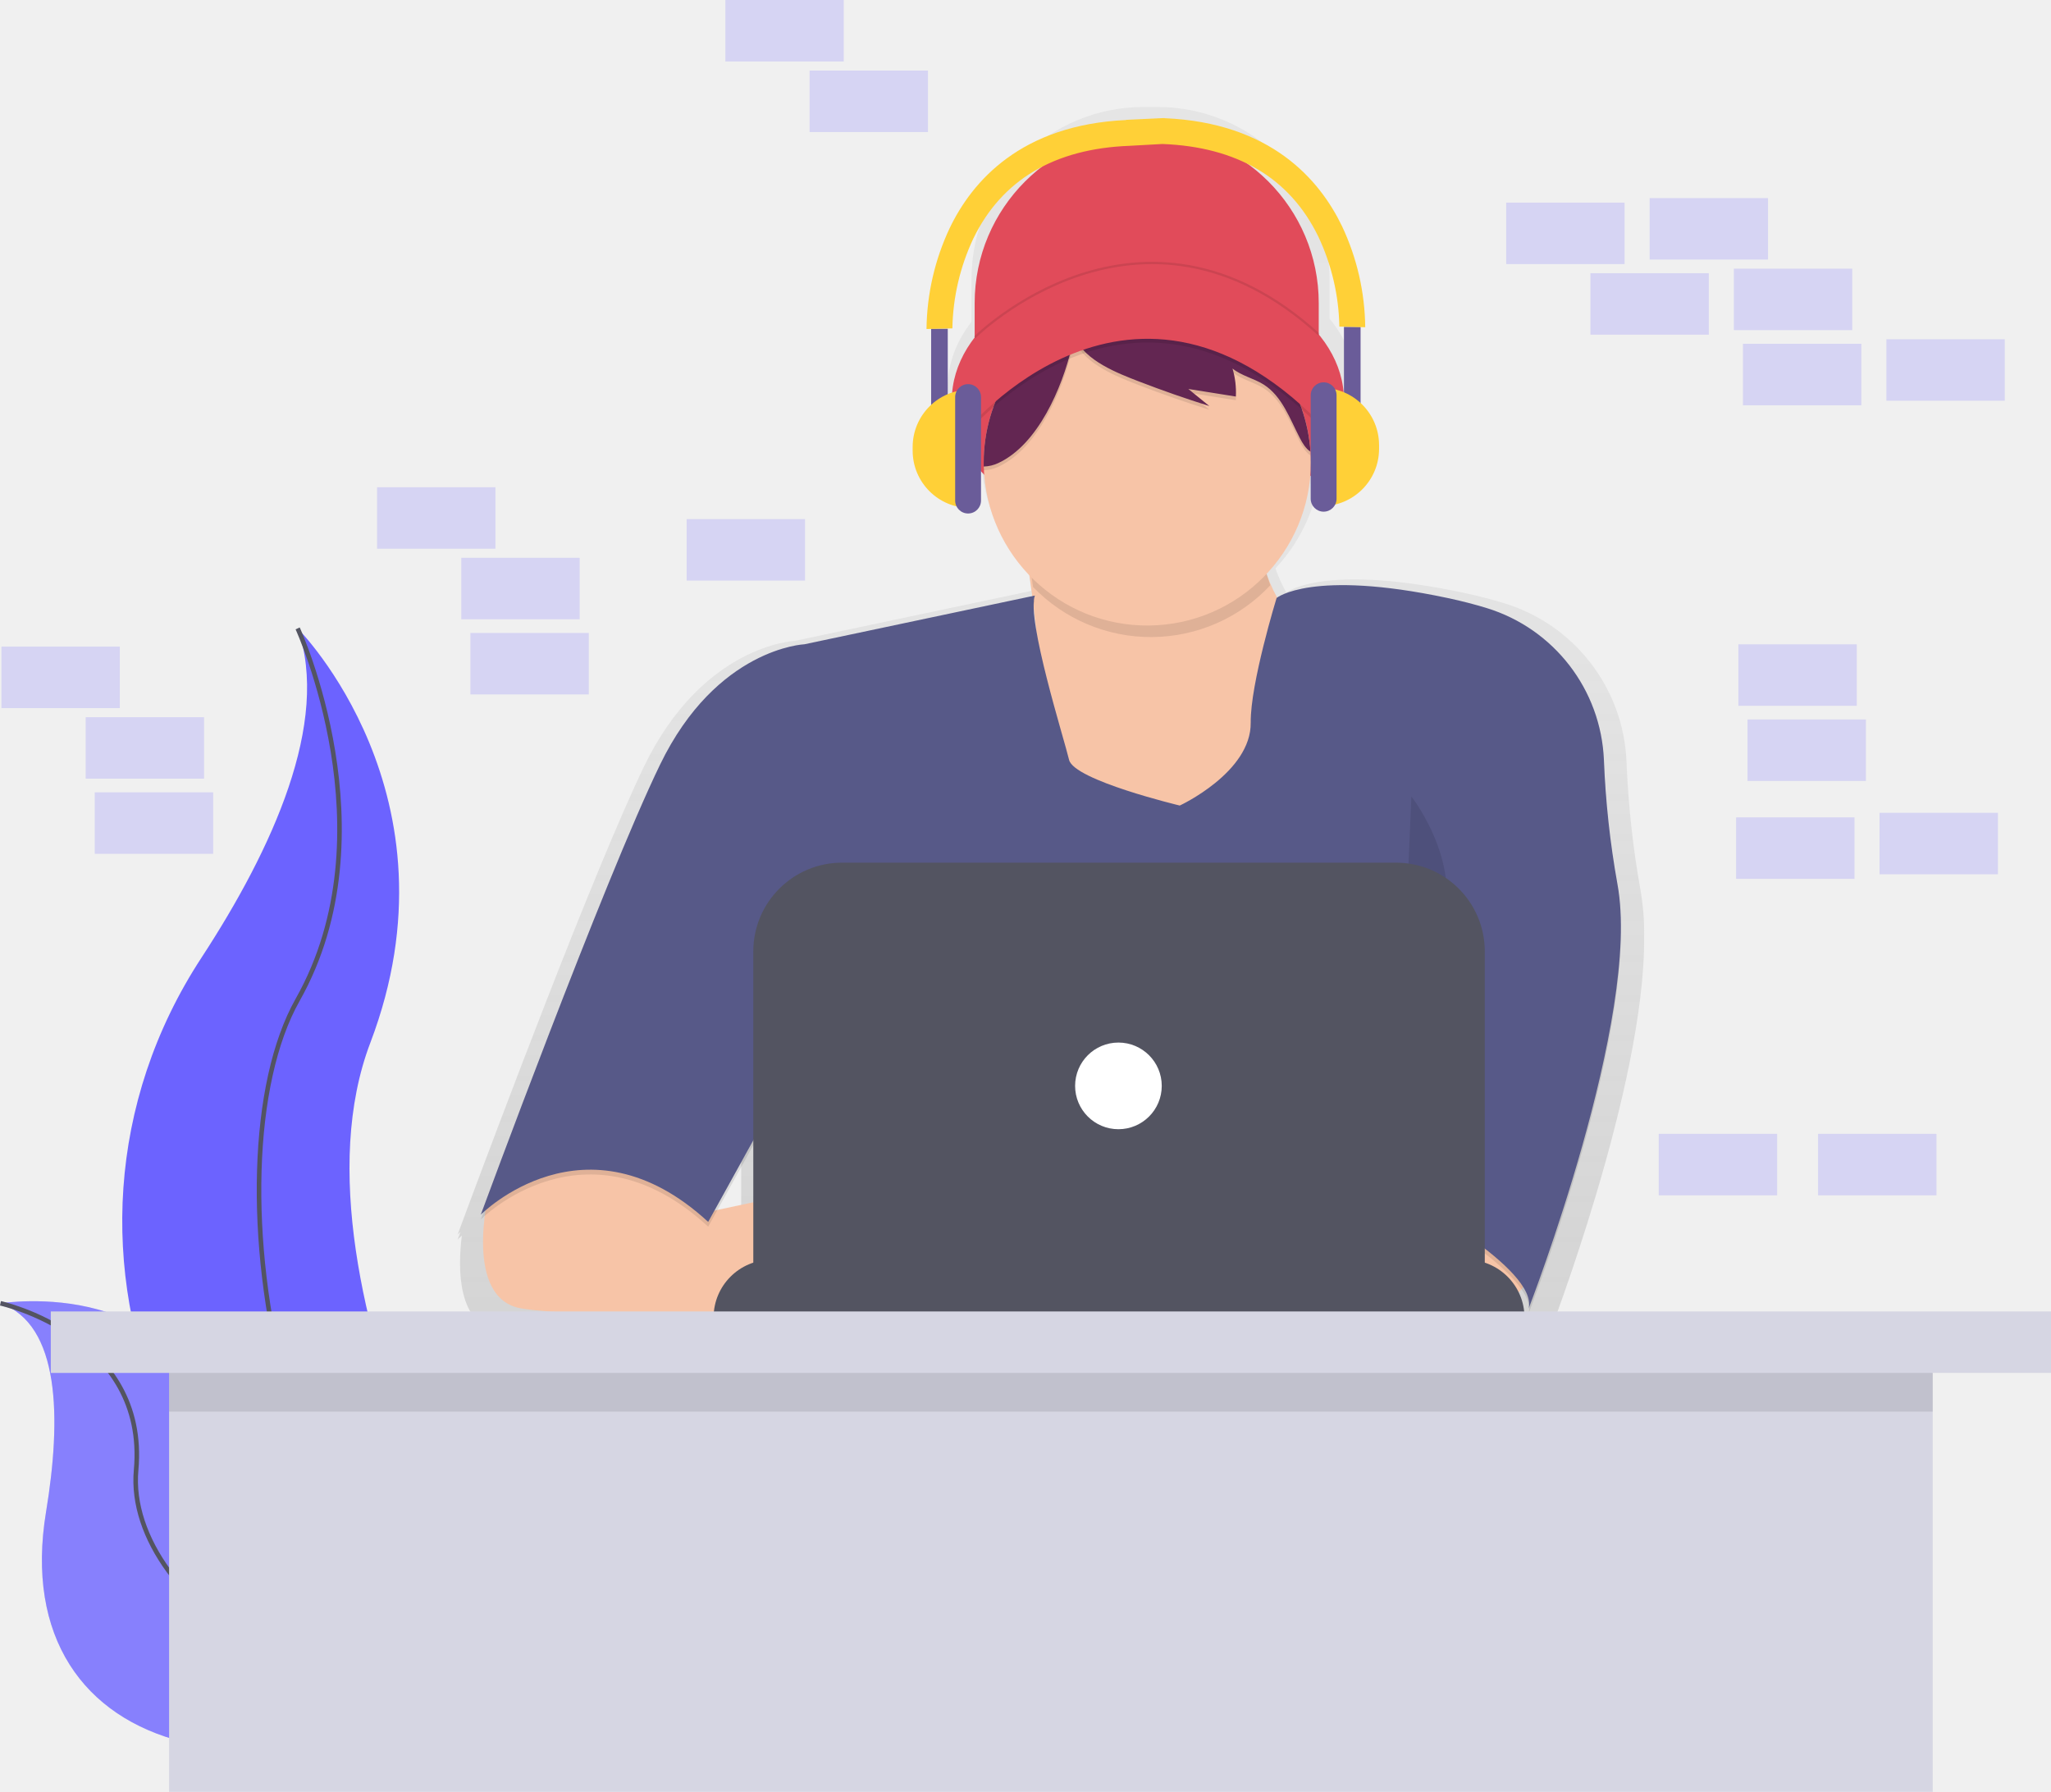
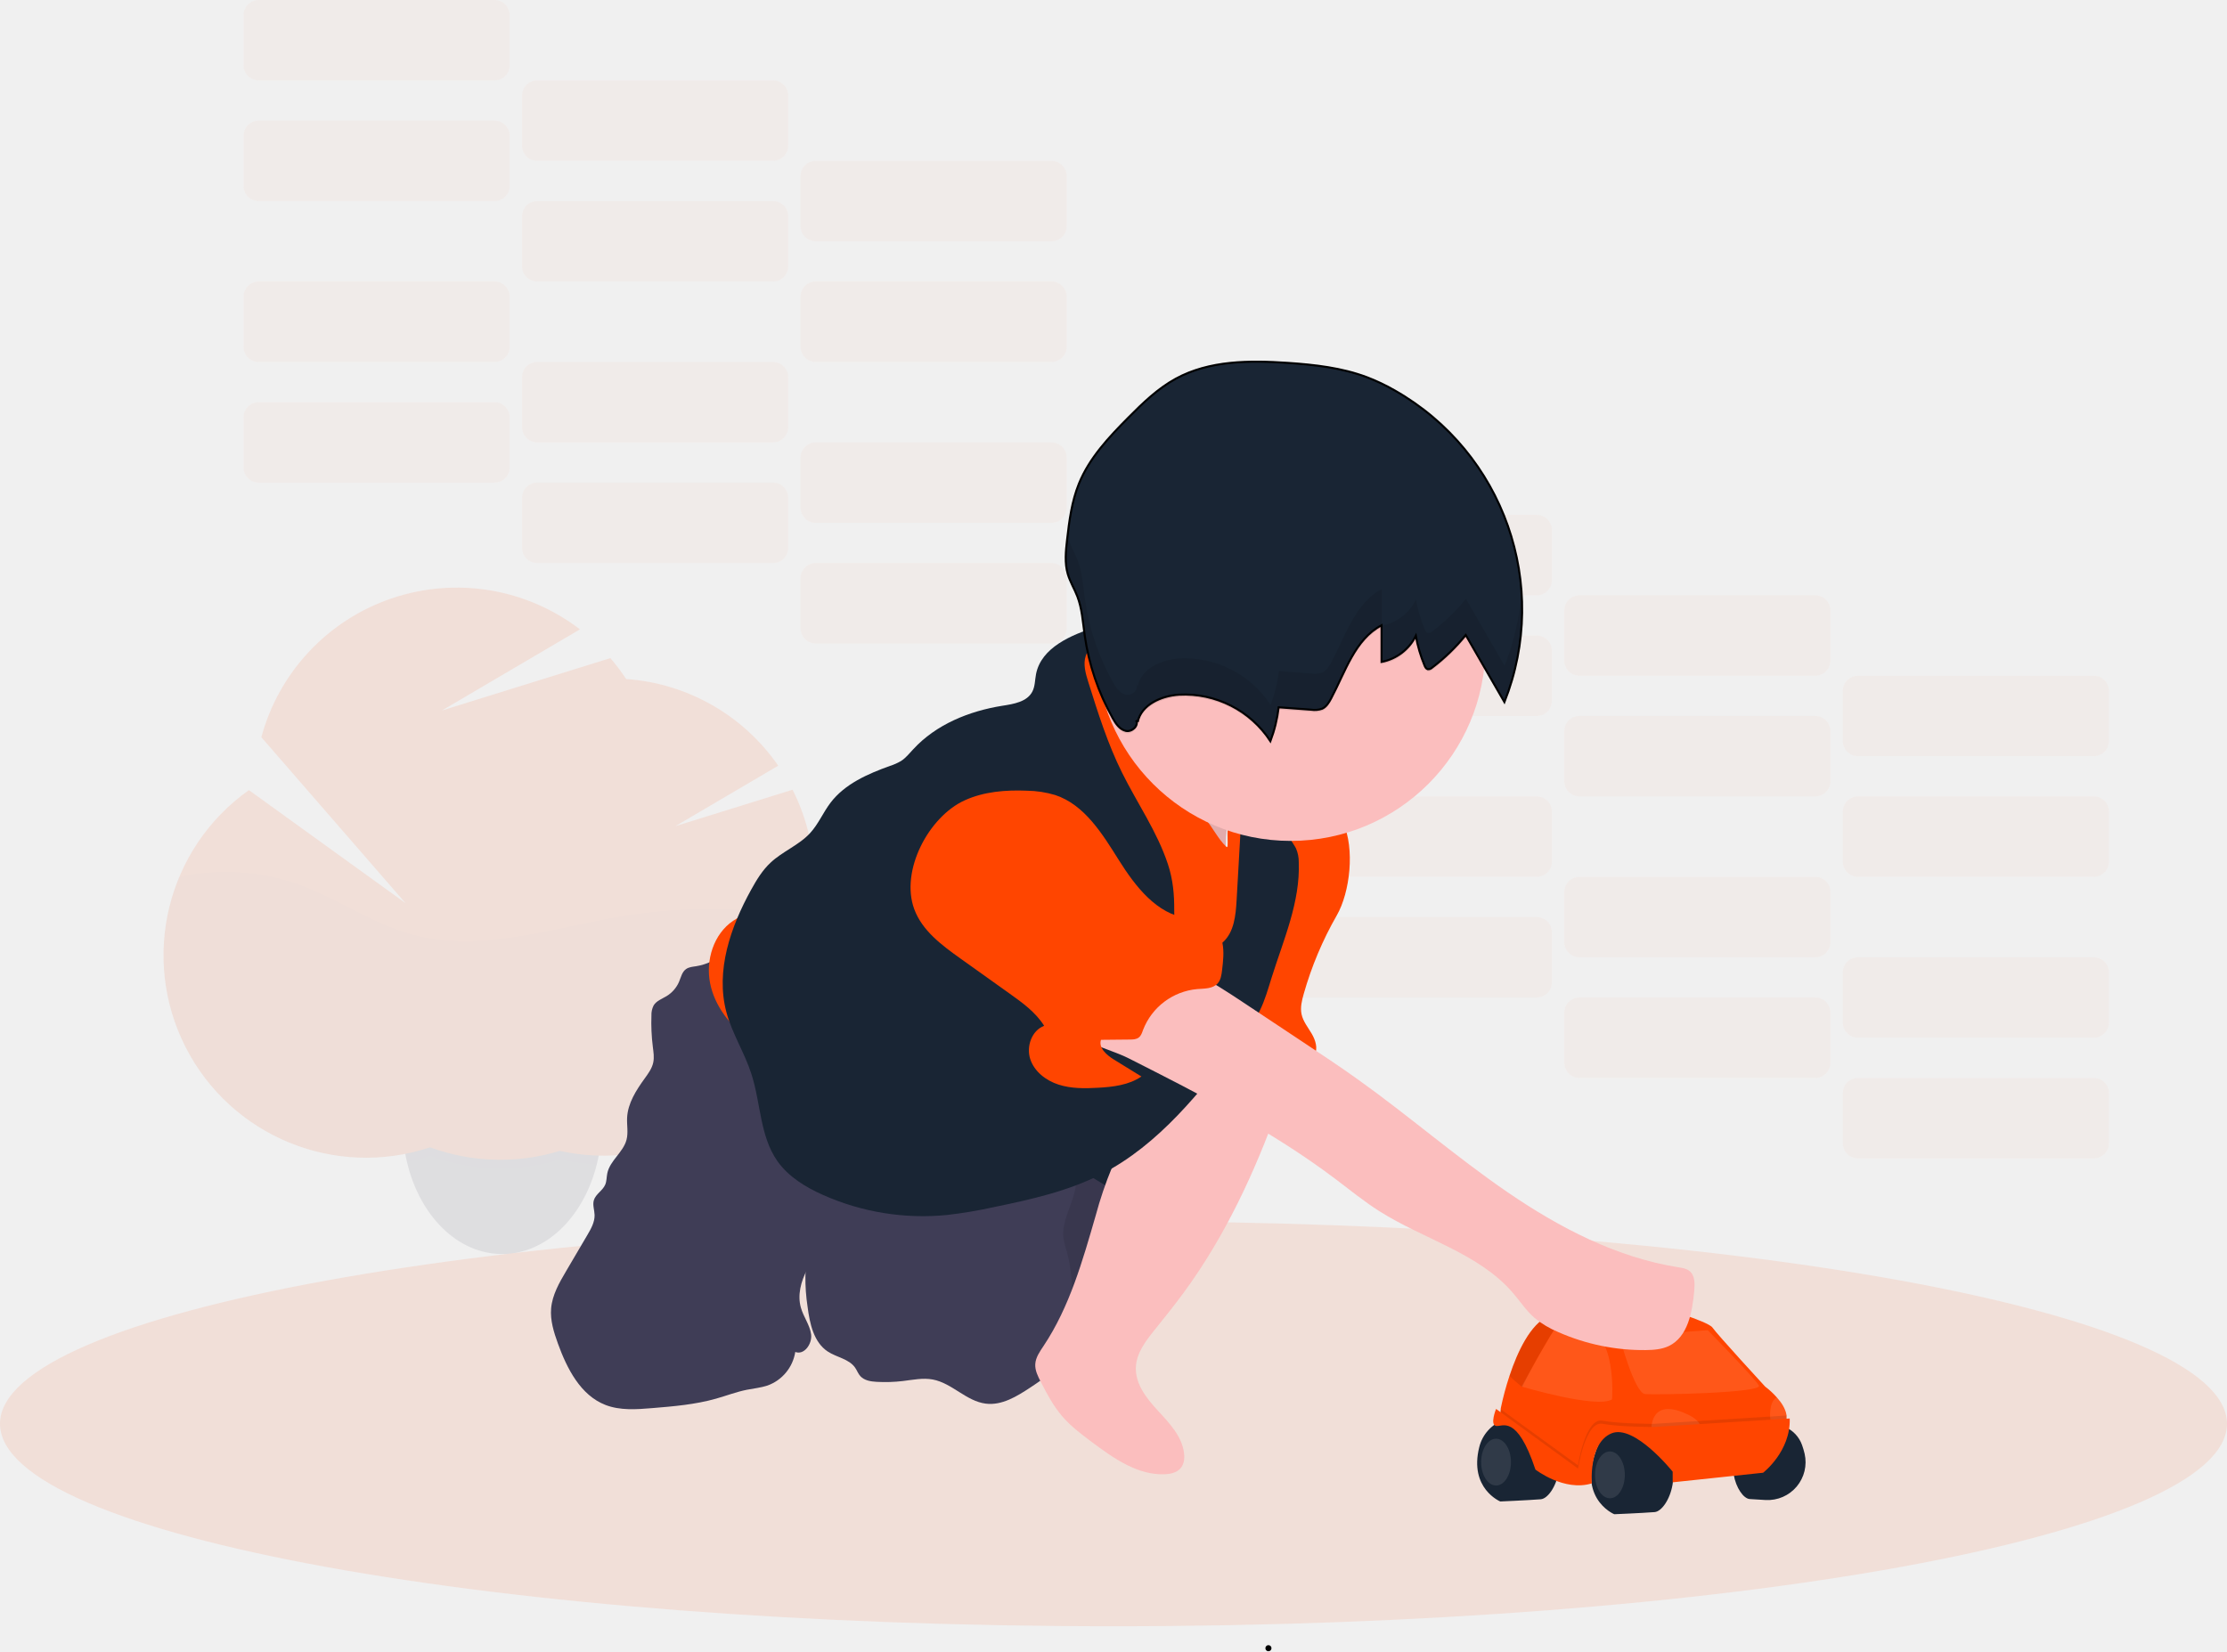
- <svg xmlns="http://www.w3.org/2000/svg" id="6088ba52-b752-42bb-ac91-0a74df332082" data-name="Layer 1" width="900.94" height="787" viewBox="0 0 900.94 787">
-   <defs>
-     <linearGradient id="33dd52eb-d837-4874-aadb-63a17bd6edfc" x1="611.05" y1="646" x2="611.05" y2="103.5" gradientUnits="userSpaceOnUse">
-       <stop offset="0" stop-color="gray" stop-opacity="0.25" />
-       <stop offset="0.54" stop-color="gray" stop-opacity="0.12" />
-       <stop offset="1" stop-color="gray" stop-opacity="0.1" />
-     </linearGradient>
-   </defs>
-   <rect x="763.63" y="283" width="52" height="27" fill="#6c63ff" opacity="0.2" />
-   <rect x="767.63" y="316" width="52" height="27" fill="#6c63ff" opacity="0.2" />
-   <rect x="724.63" y="87" width="52" height="27" fill="#6c63ff" opacity="0.2" />
-   <rect x="761.63" y="118" width="52" height="27" fill="#6c63ff" opacity="0.2" />
-   <rect x="661.63" y="89" width="52" height="27" fill="#6c63ff" opacity="0.2" />
-   <rect x="828.63" y="149" width="52" height="27" fill="#6c63ff" opacity="0.2" />
-   <rect x="765.63" y="151" width="52" height="27" fill="#6c63ff" opacity="0.2" />
-   <rect x="698.63" y="120" width="52" height="27" fill="#6c63ff" opacity="0.2" />
-   <rect x="825.63" y="357" width="52" height="27" fill="#6c63ff" opacity="0.2" />
-   <rect x="762.63" y="359" width="52" height="27" fill="#6c63ff" opacity="0.2" />
-   <path d="M280.17,332.5s73.29,73.29,31.92,182S383,804.14,383,804.14s-1.2-.18-3.43-.57C229.05,777,154.26,604.85,238,477,269.08,429.41,294.62,373.64,280.17,332.5Z" transform="translate(-149.42 -56.5)" fill="#6c63ff" />
-   <path d="M280.17,332.5s41.37,89.84,0,163.12-7.09,279,102.84,308.52" transform="translate(-149.42 -56.5)" fill="none" stroke="#535461" stroke-miterlimit="10" stroke-width="2" />
-   <path d="M149.63,628.92s83.63-13.32,91.25,61.63S401.7,775.89,401.7,775.89s-1,.68-2.87,1.91c-126.49,83-247.4,52.89-229.17-57.36C176.43,679.45,175.87,638.28,149.63,628.92Z" transform="translate(-149.42 -56.5)" fill="#6c63ff" />
-   <path d="M149.63,628.92s83.63-13.32,91.25,61.63S401.7,775.89,401.7,775.89s-1,.68-2.87,1.91c-126.49,83-247.4,52.89-229.17-57.36C176.43,679.45,175.87,638.28,149.63,628.92Z" transform="translate(-149.42 -56.5)" fill="#f5f5f5" opacity="0.2" />
-   <path d="M149.63,628.92s64.91,14.25,59.58,73.27S305.61,832,401.7,775.89" transform="translate(-149.42 -56.5)" fill="none" stroke="#535461" stroke-miterlimit="10" stroke-width="2" />
-   <rect x="0.63" y="284" width="52" height="27" fill="#6c63ff" opacity="0.2" />
-   <rect x="37.63" y="315" width="52" height="27" fill="#6c63ff" opacity="0.2" />
-   <rect x="318.63" width="52" height="27" fill="#6c63ff" opacity="0.2" />
-   <rect x="728.63" y="498" width="52" height="27" fill="#6c63ff" opacity="0.2" />
-   <rect x="41.63" y="348" width="52" height="27" fill="#6c63ff" opacity="0.2" />
-   <rect x="355.63" y="31" width="52" height="27" fill="#6c63ff" opacity="0.2" />
-   <rect x="165.63" y="214" width="52" height="27" fill="#6c63ff" opacity="0.2" />
-   <rect x="202.63" y="245" width="52" height="27" fill="#6c63ff" opacity="0.2" />
-   <rect x="301.63" y="228" width="52" height="27" fill="#6c63ff" opacity="0.2" />
-   <rect x="206.63" y="278" width="52" height="27" fill="#6c63ff" opacity="0.2" />
-   <rect x="798.63" y="498" width="52" height="27" fill="#6c63ff" opacity="0.2" />
-   <path d="M870.07,447.61a412.25,412.25,0,0,1-6.18-56.71h0a76,76,0,0,0-53.46-69.38c-5.46-1.68-11.47-3.25-18.11-4.66-58.2-12.36-75.88-1.57-77.89-.15A74.63,74.63,0,0,1,710,307.1c-.1-.34-.19-.68-.29-1a74.51,74.51,0,0,0,19.91-44.89c9.71-9.84,15.38-21.72,15.38-34.51,0-11-4.2-21.32-11.55-30.25V179.07a75.57,75.57,0,0,0-75.57-75.57h-6.13a75.57,75.57,0,0,0-75.57,75.57v18.73c-6.67,8.61-10.45,18.44-10.45,28.88,0,12.52,5.44,24.16,14.78,33.88a74.52,74.52,0,0,0,20.74,46.34c.41,2.84.83,5.89,1.24,9.11L498.39,338s-40.14,1.65-66,55C410.52,438.19,367,554.29,354.11,588.85h0c-2.33,6.26-3.65,9.85-3.65,9.85s.43-.43,1.24-1.17l-1.24,3.37s.63-.64,1.83-1.69c-1.82,14.46-2.08,39.29,16.86,42.38,15.88,2.59,56.8,3.66,87.71,4.09v0H459c20.49.27,36.08.27,36.08.27v-.27H827.52v-3.41a22.91,22.91,0,0,0-1.83-9l.46-.56a18.25,18.25,0,0,1,3.45,8,8,8,0,0,1-.16.84l.2-.51a8.56,8.56,0,0,1-.2,2.71s42.65-109.89,42.19-175.51A111.17,111.17,0,0,0,870.07,447.61ZM604.22,330.86a76.25,76.25,0,0,1-1.06-9.48s0-.06,0-.09C603.53,324.38,603.89,327.58,604.22,330.86ZM475,566.9v26.19L458.6,596.6Z" transform="translate(-149.42 -56.5)" fill="url(#33dd52eb-d837-4874-aadb-63a17bd6edfc)" />
-   <path d="M503.71,57.57h0a75.57,75.57,0,0,1,75.57,75.57v32.24a0,0,0,0,1,0,0H428.14a0,0,0,0,1,0,0V133.14A75.57,75.57,0,0,1,503.71,57.57Z" fill="#e14b5a" />
-   <ellipse cx="504.24" cy="175.95" rx="86.14" ry="59.19" fill="#e14b5a" />
-   <path d="M598.44,289.79s18,94.07,0,119.44,55,35.41,55,35.41L729,417.16l10.57-67.65s-46-25.9-36.47-78.22Z" transform="translate(-149.42 -56.5)" fill="#f7c4a7" />
-   <path d="M821.46,606.89s4.76,20.61-21.14,24.31a146.45,146.45,0,0,1-46.08-.55l-5.71-51.77h60.25Z" transform="translate(-149.42 -56.5)" fill="#f7c4a7" />
-   <path d="M364.12,580.51S352.68,627,378.58,631.2s121,4.23,121,4.23v-55l-43.06,9.2L416.1,550.87Z" transform="translate(-149.42 -56.5)" fill="#f7c4a7" />
-   <path d="M604,320.18l-101.21,21.4s-38.58,1.59-63.42,52.85-78.75,197.66-78.75,197.66,46-46.51,99.89,3.17l35.94-65-7.93,103.06H767V584.69s58.13,31.18,53.91,48.62c0,0,49.75-128.18,39-186.43a396.18,396.18,0,0,1-5.94-54.5h0a73,73,0,0,0-51.38-66.67c-5.24-1.61-11-3.12-17.4-4.47-59.72-12.68-75,0-75,0s-11.57,37.64-11.36,54.7c.26,21.93-31.18,36.47-31.18,36.47s-46.51-11.1-48.62-20.08S600.28,330.75,604,320.18Z" transform="translate(-149.42 -56.5)" opacity="0.1" />
-   <path d="M604,318.07l-101.21,21.4s-38.58,1.59-63.42,52.85S360.61,590,360.61,590s46-46.51,99.89,3.17l35.94-65L488.51,631.2H767V582.58s58.13,31.18,53.91,48.62c0,0,49.75-128.18,39-186.43a396.18,396.18,0,0,1-5.94-54.5h0a73,73,0,0,0-51.38-66.67c-5.24-1.61-11-3.12-17.4-4.47-59.72-12.68-75,0-75,0s-11.57,37.64-11.36,54.7c.26,21.93-31.18,36.47-31.18,36.47s-46.51-11.1-48.62-20.08S600.28,328.64,604,318.07Z" transform="translate(-149.42 -56.5)" fill="#575988" />
-   <path d="M707.42,313.58a71.53,71.53,0,0,1-2.76-37.52L600,294.55s1.51,7.91,3.22,19.76a71.86,71.86,0,0,0,104.18-.73Z" transform="translate(-149.42 -56.5)" opacity="0.1" />
-   <path d="M725.27,259.67a71.88,71.88,0,0,1-143.73,1.74c0-.58,0-1.16,0-1.74a71.89,71.89,0,0,1,40.29-64.59q3.23-1.58,6.64-2.84a72.39,72.39,0,0,1,37-3.44h0a71.82,71.82,0,0,1,59.61,66.1Q725.27,257.27,725.27,259.67Z" transform="translate(-149.42 -56.5)" fill="#f7c4a7" />
+ <svg xmlns="http://www.w3.org/2000/svg" id="a8bd4c2a-60cb-483d-8f1a-f087731eba23" data-name="Layer 1" width="1094" height="811.38" viewBox="0 0 1094 811.38">
+   <g opacity="0.3">
+     <rect x="631.64" y="450.62" width="130.73" height="39.52" rx="7.43" fill="#f2f2f2" />
+     <rect x="768.45" y="490.14" width="130.73" height="39.52" rx="7.43" fill="#f2f2f2" />
+     <rect x="905.27" y="529.67" width="130.73" height="39.52" rx="7.43" fill="#f2f2f2" />
+     <rect x="631.64" y="391.33" width="130.73" height="39.52" rx="7.43" fill="#f2f2f2" />
+     <rect x="768.45" y="430.86" width="130.73" height="39.52" rx="7.43" fill="#f2f2f2" />
+     <rect x="905.27" y="470.38" width="130.73" height="39.52" rx="7.43" fill="#f2f2f2" />
+     <rect x="631.64" y="312.29" width="130.73" height="39.52" rx="7.43" fill="#f2f2f2" />
+     <rect x="768.45" y="351.81" width="130.73" height="39.52" rx="7.43" fill="#f2f2f2" />
+     <rect x="905.27" y="391.33" width="130.73" height="39.52" rx="7.43" fill="#f2f2f2" />
+     <rect x="631.64" y="253" width="130.73" height="39.52" rx="7.43" fill="#f2f2f2" />
+     <rect x="768.45" y="292.52" width="130.73" height="39.52" rx="7.43" fill="#f2f2f2" />
+     <rect x="905.27" y="332.05" width="130.73" height="39.52" rx="7.43" fill="#f2f2f2" />
+     <rect x="631.64" y="450.62" width="130.73" height="39.52" rx="7.43" fill="#ff4500" opacity="0.1" />
+     <rect x="768.45" y="490.14" width="130.73" height="39.52" rx="7.43" fill="#ff4500" opacity="0.1" />
+     <rect x="905.27" y="529.67" width="130.73" height="39.52" rx="7.43" fill="#ff4500" opacity="0.1" />
+     <rect x="631.64" y="391.33" width="130.73" height="39.52" rx="7.43" fill="#ff4500" opacity="0.1" />
+     <rect x="768.45" y="430.86" width="130.73" height="39.52" rx="7.43" fill="#ff4500" opacity="0.1" />
+     <rect x="905.27" y="470.38" width="130.73" height="39.52" rx="7.43" fill="#ff4500" opacity="0.1" />
+     <rect x="631.64" y="312.29" width="130.73" height="39.52" rx="7.43" fill="#ff4500" opacity="0.1" />
+     <rect x="768.45" y="351.81" width="130.73" height="39.52" rx="7.43" fill="#ff4500" opacity="0.1" />
+     <rect x="905.27" y="391.33" width="130.73" height="39.52" rx="7.43" fill="#ff4500" opacity="0.1" />
+     <rect x="631.64" y="253" width="130.73" height="39.52" rx="7.43" fill="#ff4500" opacity="0.1" />
+     <rect x="768.45" y="292.52" width="130.73" height="39.52" rx="7.43" fill="#ff4500" opacity="0.1" />
+     <rect x="905.27" y="332.05" width="130.73" height="39.52" rx="7.43" fill="#ff4500" opacity="0.1" />
+   </g>
+   <g opacity="0.3">
+     <rect x="119.64" y="197.62" width="130.73" height="39.52" rx="7.43" fill="#f2f2f2" />
+     <rect x="256.45" y="237.14" width="130.73" height="39.52" rx="7.43" fill="#f2f2f2" />
+     <rect x="393.27" y="276.67" width="130.73" height="39.52" rx="7.43" fill="#f2f2f2" />
+     <rect x="119.64" y="138.33" width="130.73" height="39.52" rx="7.43" fill="#f2f2f2" />
+     <rect x="256.45" y="177.86" width="130.73" height="39.52" rx="7.43" fill="#f2f2f2" />
+     <rect x="393.27" y="217.38" width="130.73" height="39.52" rx="7.43" fill="#f2f2f2" />
+     <rect x="119.64" y="59.29" width="130.73" height="39.52" rx="7.43" fill="#f2f2f2" />
+     <rect x="256.45" y="98.81" width="130.73" height="39.52" rx="7.43" fill="#f2f2f2" />
+     <rect x="393.27" y="138.33" width="130.73" height="39.52" rx="7.43" fill="#f2f2f2" />
+     <rect x="119.64" width="130.73" height="39.52" rx="7.43" fill="#f2f2f2" />
+     <rect x="256.45" y="39.52" width="130.73" height="39.52" rx="7.43" fill="#f2f2f2" />
+     <rect x="393.27" y="79.05" width="130.73" height="39.52" rx="7.43" fill="#f2f2f2" />
+     <rect x="119.64" y="197.62" width="130.73" height="39.52" rx="7.43" fill="#ff4500" opacity="0.1" />
+     <rect x="256.45" y="237.14" width="130.73" height="39.52" rx="7.43" fill="#ff4500" opacity="0.1" />
+     <rect x="393.27" y="276.67" width="130.73" height="39.52" rx="7.43" fill="#ff4500" opacity="0.1" />
+     <rect x="119.64" y="138.33" width="130.73" height="39.52" rx="7.43" fill="#ff4500" opacity="0.1" />
+     <rect x="256.45" y="177.86" width="130.73" height="39.52" rx="7.43" fill="#ff4500" opacity="0.1" />
+     <rect x="393.27" y="217.38" width="130.73" height="39.52" rx="7.43" fill="#ff4500" opacity="0.1" />
+     <rect x="119.64" y="59.29" width="130.73" height="39.52" rx="7.43" fill="#ff4500" opacity="0.1" />
+     <rect x="256.45" y="98.81" width="130.73" height="39.52" rx="7.43" fill="#ff4500" opacity="0.1" />
+     <rect x="393.27" y="138.33" width="130.73" height="39.52" rx="7.43" fill="#ff4500" opacity="0.1" />
+     <rect x="119.64" width="130.73" height="39.52" rx="7.43" fill="#ff4500" opacity="0.1" />
+     <rect x="256.45" y="39.52" width="130.73" height="39.52" rx="7.43" fill="#ff4500" opacity="0.1" />
+     <rect x="393.27" y="79.05" width="130.73" height="39.52" rx="7.43" fill="#ff4500" opacity="0.1" />
+   </g>
  <g opacity="0.1">
-     <path d="M628.36,193.93l.1-.06q-3.41,1.26-6.64,2.84a71.89,71.89,0,0,0-40.29,64.59c0,.58,0,1.16,0,1.74a16,16,0,0,0,6.45-1.55c17.52-8.18,28-33.2,32.16-50.65C621.64,204.59,623.05,197.55,628.36,193.93Z" transform="translate(-149.42 -56.5)" />
-     <path d="M683.37,195.94a71.28,71.28,0,0,0-17.87-5.51,23.06,23.06,0,0,1,12.83,8.06,32.86,32.86,0,0,1,3.93,7,72.07,72.07,0,0,0-60.45,1.25c4.51,9.89,18.5,15.28,27.84,18.89q15.34,5.92,31,10.83l-9.24-7.5,20.87,3.32a36.15,36.15,0,0,0-1.46-12.3c4,3.22,9.3,4.3,13.64,7,8.13,5.13,11.52,15,15.95,23.55,1.17,2.26,2.55,4.57,4.66,6A71.91,71.91,0,0,0,683.37,195.94Z" transform="translate(-149.42 -56.5)" />
+     <path d="M348.61,597.26a80.56,80.56,0,0,1-1.74,16.87c-.22,1-.46,2.07-.7,3.07-6.17,24.77-23.6,42.89-44.39,44-.69,0-1.39.06-2.11.06-22,0-40.58-19-46.71-45.08-.18-.7-.33-1.39-.48-2.09a80.56,80.56,0,0,1-1.74-16.87c0-35.39,21.9-64,48.93-64S348.61,561.87,348.61,597.26Z" transform="translate(-53 -45.06)" fill="#3f3d56" />
+     <path d="M348.61,597.26a80.56,80.56,0,0,1-1.74,16.87c-.22,1-.46,2.07-.7,3.07-.74,0-1.46,0-2.19-.09a99.36,99.36,0,0,1-16-2.19,98.49,98.49,0,0,1-14.27,3.26,100.29,100.29,0,0,1-11.18,1c-1.26,0-2.52.07-3.78.07a102.12,102.12,0,0,1-13.4-.89,99,99,0,0,1-21-5.22,98.21,98.21,0,0,1-11.35,3c-.18-.7-.33-1.39-.48-2.09a80.56,80.56,0,0,1-1.74-16.87c0-35.39,21.9-64,48.93-64S348.61,561.87,348.61,597.26Z" transform="translate(-53 -45.06)" opacity="0.1" />
+     <path d="M453,477.93a99.07,99.07,0,0,0-10.65-44.82L384.8,451l50.51-29.7a99.37,99.37,0,0,0-74.72-42.59,99.69,99.69,0,0,0-7.75-10.27l-82.73,25.73,67.79-39.86a99.47,99.47,0,0,0-156.52,53l70.81,81.51L175.27,433.3a99.48,99.48,0,0,0,89,175.52A100,100,0,0,0,328,610.57a99.52,99.52,0,0,0,121-97.12c0-2.21-.08-4.4-.22-6.58A99.47,99.47,0,0,0,453,477.93Z" transform="translate(-53 -45.06)" fill="#ff4500" />
+     <path d="M451.29,496.38a265,265,0,0,0-92.09-1.17c-34.55,5.72-69.87,18.29-103.67,9.1-19.83-5.4-37-17.88-56.35-24.8A106.81,106.81,0,0,0,141,476,99.52,99.52,0,0,0,264.3,608.82,100,100,0,0,0,328,610.57a99.52,99.52,0,0,0,121-97.12c0-2.21-.08-4.4-.22-6.58A98.49,98.49,0,0,0,451.29,496.38Z" transform="translate(-53 -45.06)" opacity="0.1" />
  </g>
-   <path d="M628.36,192.3l.1-.06q-3.41,1.26-6.64,2.84a71.89,71.89,0,0,0-40.29,64.59c0,.58,0,1.16,0,1.74a16,16,0,0,0,6.45-1.55c17.52-8.18,28-33.2,32.16-50.65C621.64,203,623.05,195.93,628.36,192.3Z" transform="translate(-149.42 -56.5)" fill="#632652" />
-   <path d="M683.37,194.32a71.28,71.28,0,0,0-17.87-5.51,23.06,23.06,0,0,1,12.83,8.06,32.86,32.86,0,0,1,3.93,7,72.07,72.07,0,0,0-60.45,1.25c4.51,9.89,18.5,15.28,27.84,18.89q15.34,5.92,31,10.83l-9.24-7.5,20.87,3.32a36.15,36.15,0,0,0-1.46-12.3c4,3.22,9.3,4.3,13.64,7,8.13,5.13,11.52,15,15.95,23.55,1.17,2.26,2.55,4.57,4.66,6A71.91,71.91,0,0,0,683.37,194.32Z" transform="translate(-149.42 -56.5)" fill="#632652" />
-   <path d="M573.33,247.82s74-92,159.61,0l-7.4-20.61s-40.17-58.66-68.7-46-56.55,21.67-56.55,21.67Z" transform="translate(-149.42 -56.5)" opacity="0.1" />
-   <path d="M573.33,246.19s74-92,159.61,0l-7.4-20.61s-40.17-58.66-68.7-46-56.55,21.67-56.55,21.67Z" transform="translate(-149.42 -56.5)" fill="#e14b5a" />
-   <path d="M512.55,444.38s-15.85,42.28,6.34,80.33-19.55,53.91-19.55,53.91" transform="translate(-149.42 -56.5)" opacity="0.1" />
-   <path d="M769.4,406.33s27.48,34.88,9.51,66.06S762,578.62,762,578.62" transform="translate(-149.42 -56.5)" opacity="0.1" />
-   <path d="M338.82,553.3H644.29a25.37,25.37,0,0,1,25.37,25.37v0a0,0,0,0,1,0,0H313.46a0,0,0,0,1,0,0v0A25.37,25.37,0,0,1,338.82,553.3Z" fill="#535461" />
-   <path d="M369.9,378.89H613.22a39,39,0,0,1,39,39V559.11a0,0,0,0,1,0,0H330.9a0,0,0,0,1,0,0V417.89A39,39,0,0,1,369.9,378.89Z" fill="#535461" />
-   <circle cx="491.29" cy="476.93" r="19.03" fill="#fff" />
-   <path d="M577.56,204.7s72.72-72.68,151.15-1.33" transform="translate(-149.42 -56.5)" fill="none" stroke="#000" stroke-miterlimit="10" opacity="0.1" />
-   <rect x="590.36" y="143.57" width="7.3" height="41.39" fill="#6a5c99" />
-   <path d="M580.62,170.35h0a25.16,25.16,0,0,1,25.16,25.16v1.62a25.16,25.16,0,0,1-25.16,25.16h0a0,0,0,0,1,0,0V170.35a0,0,0,0,1,0,0Z" fill="#ffd037" />
-   <rect x="575.75" y="167.92" width="11.36" height="56.81" rx="5.68" ry="5.68" fill="#6a5c99" />
-   <rect x="558.44" y="200.88" width="7.3" height="41.39" transform="translate(974.76 386.65) rotate(-180)" fill="#6a5c99" />
-   <path d="M550.32,227.66h0a25.16,25.16,0,0,1,25.16,25.16v1.62a25.16,25.16,0,0,1-25.16,25.16h0a0,0,0,0,1,0,0V227.66A0,0,0,0,1,550.32,227.66Z" transform="translate(976.38 450.76) rotate(180)" fill="#ffd037" />
-   <rect x="568.99" y="225.23" width="11.36" height="56.81" rx="5.68" ry="5.68" transform="translate(999.92 450.76) rotate(-180)" fill="#6a5c99" />
-   <path d="M738.92,155.83c-9.89-20.56-31.43-45.42-77.86-47.41v-.06l-.56,0h0l-16.45.78v.08c-46.12,2.12-67.56,26.89-77.42,47.38A106.59,106.59,0,0,0,556.41,201l5.68-.14,5.68-.13A96.65,96.65,0,0,1,577,161.21c12.52-25.72,35.56-39.39,68.47-40.66h0l14.55-.81h0C692.95,121,716,134.69,728.51,160.4a96.65,96.65,0,0,1,9.25,39.54l5.68.13,5.68.14A106.59,106.59,0,0,0,738.92,155.83Z" transform="translate(-149.42 -56.5)" fill="#ffd037" />
-   <rect x="74.28" y="579" width="774.71" height="208" fill="#d6d6e3" />
-   <rect x="74.28" y="593" width="774.71" height="27" opacity="0.1" />
-   <rect x="22.31" y="576" width="878.63" height="27" fill="#d6d6e3" />
+   <ellipse cx="547" cy="699.6" rx="547" ry="99.5" fill="#ff4500" opacity="0.1" />
+   <path d="M779.68,756.13a19,19,0,0,1,29.42-11l.78.57c16.73,12.54,6.8,35.54,0,36.06S790,782.84,790,782.84,774.59,776.48,779.68,756.13Z" transform="translate(-53 -45.06)" fill="#192534" />
+   <path d="M930.62,740.5v4.18s-68,4.7-75.26,4.7H841.77s-.2.21-.53.59c-.56.63-1.51,1.74-2.56,3.12-2.14,2.78-4.69,6.66-5.28,9.88-1,5.75-4.7,7.84-4.7,7.84l-13.59-3.65L802,751.48l-1.91-1.84-5.44-5.19L790,740l.23-2.5,0-.38a141.85,141.85,0,0,1,4.26-15.88c0-.14.09-.29.14-.43,3.77-11.32,10.06-25.07,19.12-29.16.69-.31,1.41-.61,2.18-.88l.92-.32c17.38-5.82,50.22-3.51,50.22-3.51s25.08,7.32,27.18,10.46,25.87,29,25.87,29a39,39,0,0,1,5.74,5.31C928.09,734.18,930.16,737.29,930.62,740.5Z" transform="translate(-53 -45.06)" fill="#ff4500" />
+   <ellipse cx="734.93" cy="718.44" rx="7.32" ry="11.5" fill="#fff" opacity="0.1" />
+   <path d="M818.25,695.55s-6,9.2-12.34,21a.41.41,0,0,0,0,.09c-1.69,3.14-3.41,6.45-5.05,9.84l-.07.16s-3.47-2.75-6.2-5.43c0-.14.09-.29.14-.43,3.77-11.32,10.06-25.07,19.12-29.16.69-.31,1.41-.61,2.18-.88Z" transform="translate(-53 -45.06)" opacity="0.1" />
+   <path d="M800.48,726.39s37.11,11,44.42,6.27c0,0,2.62-33.45-14.63-35.54,0,0-9.93-2.62-12-1S800.48,726.39,800.48,726.39Z" transform="translate(-53 -45.06)" fill="#fff" opacity="0.1" />
+   <path d="M848.56,701.82s7.32,27.7,12.55,28.23,58-.53,55.92-4.19-25.09-27.17-25.09-27.17Z" transform="translate(-53 -45.06)" fill="#fff" opacity="0.1" />
+   <path d="M839.58,751.94s9.5-12.49,26.23.06,6.79,35.54,0,36.06S846,789.11,846,789.11,825.37,780.63,839.58,751.94Z" transform="translate(-53 -45.06)" fill="#192534" />
+   <path d="M938.25,755.12a15.14,15.14,0,0,0-20.47-8.78,29.27,29.27,0,0,0-5.28,3.21c-14.89,11.16-6,31.63,0,32.1,2.17.16,5.06.33,7.87.48a18.62,18.62,0,0,0,19.14-22.74A39.18,39.18,0,0,0,938.25,755.12Z" transform="translate(-53 -45.06)" fill="#192534" />
+   <ellipse cx="790.86" cy="724.71" rx="7.32" ry="11.5" fill="#fff" opacity="0.1" />
+   <path d="M864.24,747.82s-1-15.16,15.16-8.89S885.15,752,885.15,752Z" transform="translate(-53 -45.06)" fill="#fff" opacity="0.1" />
+   <path d="M930.62,740.5v2.09l-2.61,1-5.33-1s-1.14-8.56,3.23-11C928.09,734.18,930.16,737.29,930.62,740.5Z" transform="translate(-53 -45.06)" fill="#fff" opacity="0.1" />
+   <path d="M930.62,740.6v4.08s-68,4.7-75.26,4.7h-.06c-3.76-2-7.52-2.89-10.68-1.56a11.69,11.69,0,0,0-2.69,1.56c-.24.19-.47.39-.69.59a14.26,14.26,0,0,0-2.56,3.12C834,760.66,835,772.38,835,772.38c-13.59,4.18-27.7-6.79-27.7-6.79-2.56-7.68-4.95-12.69-7.14-16-2-3-3.82-4.47-5.44-5.19L790,740l.23-2.5,37.93,27.58s3.66-23.52,12-21.95,25.09,1.57,25.09,1.57Z" transform="translate(-53 -45.06)" opacity="0.1" />
+   <path d="M787.93,737.36s-3.14,7.84,0,8.37,10.19-6,19.34,21.43c0,0,14.11,11,27.7,6.79,0,0-1.62-19.86,9.65-24.57s30.07,18.82,30.07,18.82v5.23l44.43-4.71s13.59-10.45,13.07-26.65l-66.9,4.18s-16.73,0-25.09-1.57-12,22-12,22Z" transform="translate(-53 -45.06)" fill="#ff4500" />
+   <rect x="518.81" y="549.35" width="55.93" height="55.93" rx="27.96" fill="#192534" />
+   <path d="M585.13,694.34c3.75-3.29,7.56-6.64,10.26-10.83,2.48-3.84,3.94-8.23,5.31-12.59q5.87-18.69,10.11-37.85c-15.39-2.35-26.88-15.94-41.93-19.93-.36-.1-11.87,69.06-12.71,75.38-.69,5.22-6.65,30.15.14,30.29,3.63.08,11.21-9,13.89-11.39Z" transform="translate(-53 -45.06)" fill="#3f3d56" />
+   <path d="M585.13,694.34c3.75-3.29,7.56-6.64,10.26-10.83,2.48-3.84,3.94-8.23,5.31-12.59q5.87-18.69,10.11-37.85c-15.39-2.35-26.88-15.94-41.93-19.93-.36-.1-11.87,69.06-12.71,75.38-.69,5.22-6.65,30.15.14,30.29,3.63.08,11.21-9,13.89-11.39Z" transform="translate(-53 -45.06)" opacity="0.1" />
+   <path d="M394.94,519.84c-1.7.26-3.5.39-4.9,1.38-2,1.4-2.51,4-3.46,6.26a15.33,15.33,0,0,1-6.05,7c-2.29,1.4-5.08,2.34-6.45,4.64a10.23,10.23,0,0,0-1.07,5,95.89,95.89,0,0,0,.69,15.34c.32,2.55.74,5.15.21,7.66-.61,2.93-2.45,5.42-4.2,7.85-4.2,5.81-8.31,12.19-8.65,19.35-.17,3.6.63,7.29-.28,10.78-1.61,6.19-8.17,10.23-9.45,16.49-.38,1.85-.28,3.81-1,5.54-1.26,3-4.73,4.64-5.62,7.73-.67,2.32.31,4.77.38,7.18.1,3.53-1.75,6.79-3.53,9.83l-10.41,17.7c-3.38,5.74-6.84,11.74-7.41,18.38-.51,5.89,1.32,11.72,3.33,17.28,4.47,12.35,11.11,25.43,23.36,30.18,7.21,2.8,15.24,2.2,22.95,1.56,10.56-.87,21.19-1.76,31.38-4.65,5.05-1.43,10-3.34,15.1-4.36,3.4-.67,6.89-1,10.17-2.09a21,21,0,0,0,13.64-16.5c4.36,1.72,8.4-4,7.78-8.64s-3.74-8.57-5-13.07c-1.8-6.21,0-12.95,3-18.67s7.14-10.78,10.41-16.35a62.29,62.29,0,0,0,7.48-20.16c1.75-9.59,1.22-19.44.68-29.17l-2.06-37.19c-.38-6.81-.81-13.84-3.81-20-3.29-6.71-9.29-11.63-15.28-16.1a254.86,254.86,0,0,0-27.75-18.38c-6.22-3.48-5.78-2.13-10.73,2A27.58,27.58,0,0,1,394.94,519.84Z" transform="translate(-53 -45.06)" fill="#3f3d56" />
+   <path d="M479,623.31c-7.07,5.58-14.23,11.24-19.67,18.42a53.29,53.29,0,0,0-10.68,30.19,93.06,93.06,0,0,0,1.07,15.27c1.07,8.25,3,17.44,9.95,22,4.38,2.87,10.4,3.59,13.39,7.89.94,1.35,1.49,3,2.59,4.19,2,2.16,5.12,2.63,8,2.79a74.15,74.15,0,0,0,12.9-.4c4.89-.59,9.86-1.66,14.7-.74,9.42,1.77,16.45,10.66,26,11.85,7.93,1,15.36-3.61,22-8,6.85-4.53,14-9.38,17.71-16.71,3.61-7.12,3.41-15.5,3.13-23.49-.31-8.87-.63-17.85-3-26.41a46.42,46.42,0,0,1-1.69-6.86c-.71-6,2-11.9,4-17.64,3.11-8.73,4.47-19.49-1.71-26.39-2.61-2.92-6.24-4.72-9.92-6-16.25-5.84-34.19-3.62-50.86-1C501,604.68,491.48,613.48,479,623.31Z" transform="translate(-53 -45.06)" fill="#3f3d56" />
+   <path d="M616.8,588.75c-6.44,9.67-12.9,19.41-17.55,30a193.17,193.17,0,0,0-8,23.6c-6.42,22.19-12.79,44.86-25.61,64.07-1.84,2.76-3.88,5.63-4.07,8.94-.18,3.1,1.3,6,2.73,8.76,3,5.84,6.14,11.74,10.42,16.76s9.4,8.82,14.56,12.7c10.71,8,22.61,16.48,36,15.88,2.77-.13,5.73-.77,7.58-2.84s2.11-4.93,1.78-7.59c-1-8.23-7.2-14.7-12.82-20.8S610.55,725,611,716.68c.35-6.87,4.85-12.73,9.16-18.09,4.93-6.14,9.87-12.27,14.52-18.62,20.11-27.45,34.63-58.66,46.14-90.69,4.85-13.52,9.26-27.72,7.75-42-11-2.7-33-11.72-42.29-2.41-5.63,5.64-9.61,14-14,20.65Z" transform="translate(-53 -45.06)" fill="#fbbebe" />
+   <path d="M709.68,494.86a171.6,171.6,0,0,0-16.24,38.6c-.93,3.26-1.76,6.7-1.05,10,.77,3.54,3.18,6.45,5,9.57s3.1,7.07,1.45,10.29c-7.8.61-15.53-1.52-23.07-3.63l-23.64-6.6a12.2,12.2,0,0,1-5.35-2.48c-2.74-2.59-2.53-6.94-2-10.66,4.63-30.46,19.5-58.54,25.07-88.83.81-4.37,1.66-9.21,5.14-12,10-7.9,32.64-1.21,37.82,10.23C718.6,462.05,716.23,483.45,709.68,494.86Z" transform="translate(-53 -45.06)" fill="#ff4500" />
+   <path d="M583.13,390.76c-.89.46-1.89,1-2.16,1.94a3.52,3.52,0,0,0,.94,2.83L592,409.73c9.95,14,19.92,28.09,31.43,40.86a221.9,221.9,0,0,0,28.44,26.46c2.88,2.24,5.95,4.57,7.36,7.94a76.53,76.53,0,0,1,3.12-56.77c3.3-7,7.66-13.49,11.09-20.45a2.91,2.91,0,0,0-1.59-4.72c-8.74-4.5-18.3-7.22-27-11.8-6.83-3.6-13-8.28-19.13-12.89-5.47-4.11-12.75-11.37-19.5-13.1-7.29-1.88-7,4.77-9.35,10.32A30.62,30.62,0,0,1,583.13,390.76Z" transform="translate(-53 -45.06)" fill="#fbbebe" />
+   <path d="M583.13,390.76c-.89.46-1.89,1-2.16,1.94a3.52,3.52,0,0,0,.94,2.83L592,409.73c9.95,14,19.92,28.09,31.43,40.86a221.9,221.9,0,0,0,28.44,26.46c2.88,2.24,5.95,4.57,7.36,7.94a76.53,76.53,0,0,1,3.12-56.77c3.3-7,7.66-13.49,11.09-20.45a2.91,2.91,0,0,0-1.59-4.72c-8.74-4.5-18.3-7.22-27-11.8-6.83-3.6-13-8.28-19.13-12.89-5.47-4.11-12.75-11.37-19.5-13.1-7.29-1.88-7,4.77-9.35,10.32A30.62,30.62,0,0,1,583.13,390.76Z" transform="translate(-53 -45.06)" opacity="0.1" />
+   <path d="M645,447.35c-4.57-5.16-10.74-8.57-16.15-12.85-7.78-6.16-13.93-14.1-19.87-22.05-10.9-14.63-21.89-32.55-16.46-50-5.77-.56-10.75,4.18-13.47,9.29s-4.12,10.93-7.51,15.62c-5.15,7.13-13.91,10.45-22.07,13.71a359.68,359.68,0,0,0-51.82,25.75c-6.65,4-13.27,8.29-18.35,14.15-5.44,6.25-8.85,14-13.47,20.85-9,13.47-22.68,23.58-37.86,29.3-5,1.9-10.36,3.38-14.83,6.4-9.58,6.47-13.57,19.37-11.3,30.71s10,21,19.29,27.86S441,567,451.72,571q13.48,4.95,27.13,9.44A155.77,155.77,0,0,0,499.34,586c12.79,2.35,25.94,1.77,38.87,3.2,11.82,1.3,23.43,4.29,35.3,5.12s24.44-.75,34.11-7.66c7.69-5.49,12.81-13.78,17.54-22A598.86,598.86,0,0,0,658,499c2.83-6.67,29.09-44.45,22.55-49.33-32.93-24.57-22,14.47-25.14,11.47C651.21,457.12,648.8,451.64,645,447.35Z" transform="translate(-53 -45.06)" fill="#ff4500" />
+   <path d="M604.21,424.75c-7.07-14.22-11.85-29.44-16.6-44.58-1.31-4.2-2.63-8.74-1.22-12.9,1.7-5,7.14-9.27,5.54-14.28-12.72,4-27.49,10.27-30,23.38-.55,2.86-.45,5.91-1.78,8.49-2.59,5.06-9.19,6.14-14.8,7-16.32,2.61-32.54,9.19-43.72,21.36-1.88,2-3.65,4.27-6,5.77a26.06,26.06,0,0,1-5.39,2.4c-10.94,3.93-22.19,8.83-29.23,18.08-3.63,4.76-5.95,10.47-10,14.89-5.48,6-13.55,9-19.48,14.59-4,3.72-6.85,8.44-9.49,13.21-10.16,18.36-17.61,39.89-12.22,60.18,2.81,10.61,9,20.06,12.33,30.52,4.59,14.25,4.14,30.5,12.75,42.75,5.43,7.7,13.83,12.79,22.43,16.63a120.63,120.63,0,0,0,61,9.82,227.23,227.23,0,0,0,23-3.88c18.13-3.74,36.45-7.81,52.92-16.27,28.09-14.43,48.3-40.22,67.6-65.22,3.67-4.76,7.37-9.56,10-15,2.57-5.19,4.12-10.81,5.85-16.33,5.85-18.61,14.08-37.14,13.31-56.62a16.64,16.64,0,0,0-1.35-6.79c-.78-1.6-2-3-2.69-4.61-1.22-2.88-.67-6.21-1.53-9.22-2.39-8.4-13.43-10-22.17-9.93l-2.8,49.29c-.43,7.4-1.22,15.61-6.73,20.57a14.63,14.63,0,0,1-17.24,1.35c-5.88-3.81-6.71-10.46-6.67-16.83.06-8-.59-15.33-3.14-23C621.41,453.66,611.63,439.7,604.21,424.75Z" transform="translate(-53 -45.06)" fill="#192534" />
+   <path d="M607.69,565.21c34.82,17.65,69.84,35.43,101,58.93,7.2,5.42,14.2,11.16,21.81,16,21.81,13.86,48.87,20.61,65.7,40.21,3.54,4.11,6.54,8.73,10.62,12.29a45.77,45.77,0,0,0,11.74,7,103.55,103.55,0,0,0,42.94,8.81c3.87-.05,7.85-.34,11.33-2,9.37-4.54,11.5-16.7,12.45-27.07.32-3.51.39-7.65-2.37-9.83-1.49-1.17-3.46-1.47-5.33-1.76-30.41-4.8-58.47-19.44-83.88-36.83S745,593.27,719.94,575.38c-8.81-6.29-17.83-12.28-26.85-18.27L663.9,537.73c-15.44-10.25-31.7-20.81-50.14-22.74a6.65,6.65,0,0,0-3.14.21c-1.62.63-2.52,2.31-3.31,3.85-5.41,10.54-12,20.11-18.63,29.87-3.55,5.22-3.95,6.57,2.17,9.36C596.36,560.8,602.2,562.43,607.69,565.21Z" transform="translate(-53 -45.06)" fill="#fbbebe" />
+   <path d="M676.11,856.44a1.5,1.5,0,0,0,0-3,1.5,1.5,0,0,0,0,3Z" transform="translate(-53 -45.06)" />
+   <circle cx="634.05" cy="317.55" r="95.65" fill="#fbbebe" />
+   <path d="M611.87,399.91c1.7-8.59,11.56-12.93,20.29-13.51a50.35,50.35,0,0,1,44.92,22.84,70.75,70.75,0,0,0,4.06-16.64l16,1.19a11.08,11.08,0,0,0,5.32-.48c2.06-.92,3.33-3,4.4-5,7-13.07,11.68-29.11,24.82-36l0,18a23.92,23.92,0,0,0,16.83-12.79,70.68,70.68,0,0,0,4.28,14.53c.32.78.77,1.64,1.58,1.84a2.8,2.8,0,0,0,2.16-.79,95.61,95.61,0,0,0,16.51-16l19,32.94a123.74,123.74,0,0,0-53.82-153.09,97.21,97.21,0,0,0-13.71-6.53c-12.37-4.66-25.7-6.15-38.89-7.05-18.75-1.28-38.54-1.23-55,7.76-8.85,4.83-16.2,11.95-23.3,19.11-9.6,9.66-19.2,19.87-24.31,32.5-3.53,8.72-4.74,18.17-5.81,27.51-.65,5.65-1.25,11.49.36,16.94,1.12,3.77,3.23,7.16,4.65,10.83,2.36,6.1,2.73,12.76,3.64,19.24A116.1,116.1,0,0,0,599.64,398c1.5,2.67,3.42,5.51,6.41,6.19s6.58-2.62,5-5.22" transform="translate(-53 -45.06)" fill="#192534" />
+   <path d="M611.87,399.91c1.7-8.59,11.56-12.93,20.29-13.51a50.35,50.35,0,0,1,44.92,22.84,70.75,70.75,0,0,0,4.06-16.64l16,1.19a11.08,11.08,0,0,0,5.32-.48c2.06-.92,3.33-3,4.4-5,7-13.07,11.68-29.11,24.82-36l0,18a23.92,23.92,0,0,0,16.83-12.79,70.68,70.68,0,0,0,4.28,14.53c.32.78.77,1.64,1.58,1.84a2.8,2.8,0,0,0,2.16-.79,95.61,95.61,0,0,0,16.51-16l19,32.94a123.74,123.74,0,0,0-53.82-153.09,97.21,97.21,0,0,0-13.71-6.53c-12.37-4.66-25.7-6.15-38.89-7.05-18.75-1.28-38.54-1.23-55,7.76-8.85,4.83-16.2,11.95-23.3,19.11-9.6,9.66-19.2,19.87-24.31,32.5-3.53,8.72-4.74,18.17-5.81,27.51-.65,5.65-1.25,11.49.36,16.94,1.12,3.77,3.23,7.16,4.65,10.83,2.36,6.1,2.73,12.76,3.64,19.24A116.1,116.1,0,0,0,599.64,398c1.5,2.67,3.42,5.51,6.41,6.19s6.58-2.62,5-5.22" transform="translate(-53 -45.06)" fill="none" stroke="#000" stroke-miterlimit="10" />
+   <path d="M502.09,491.71c3.86,10.61,13.56,17.81,22.76,24.37l24,17.12c6.38,4.55,12.93,9.27,17.08,15.91-6.07,2.3-8.84,10.1-6.85,16.28S566.78,576,573,578s12.82,1.93,19.31,1.56c7.45-.41,15.25-1.31,21.4-5.54L600.2,565.7c-3.56-2.21-7.65-5.73-6.35-9.7l14.25-.14c1.5,0,3.13-.07,4.32-1s1.6-2.36,2.1-3.72a31.55,31.55,0,0,1,26.62-20.08c3.52-.26,7.57-.11,10-2.73,1.58-1.74,1.92-4.24,2.2-6.57.53-4.44,1.05-9,.17-13.35s-3.42-8.67-7.5-10.5c-3-1.36-6.47-1.23-9.75-1.67-15.09-2-25.55-15.68-33.65-28.57s-16.79-27.15-31.23-31.95a50.82,50.82,0,0,0-13.89-2.13c-10.41-.43-21.13.42-30.61,4.74C509.21,446.38,495.21,472.83,502.09,491.71Z" transform="translate(-53 -45.06)" fill="#ff4500" />
+   <path d="M792.13,372.24l-19-32.94a95.25,95.25,0,0,1-16.51,16,2.77,2.77,0,0,1-2.16.8c-.81-.2-1.26-1.06-1.58-1.84a70.77,70.77,0,0,1-4.28-14.54,23.91,23.91,0,0,1-16.83,12.8l0-18c-13.14,6.91-17.78,22.95-24.82,36-1.07,2-2.34,4.05-4.4,5a11.08,11.08,0,0,1-5.32.48l-16-1.19a70.75,70.75,0,0,1-4.06,16.64,50.35,50.35,0,0,0-44.92-22.84c-8.73.58-18.59,4.92-20.29,13.51l-.85-.94c1.61,2.61-2,5.91-5,5.23s-4.91-3.52-6.41-6.19a116.16,116.16,0,0,1-13.73-40.77c-.91-6.48-1.28-13.14-3.64-19.24-1.42-3.67-3.53-7.06-4.65-10.83,0-.13-.07-.25-.1-.38-.09.75-.18,1.5-.26,2.25-.65,5.66-1.25,11.49.36,17,1.12,3.77,3.23,7.16,4.65,10.82,2.36,6.11,2.73,12.76,3.64,19.25a116,116,0,0,0,13.73,40.76c1.5,2.67,3.42,5.52,6.41,6.2s6.58-2.62,5-5.23l.85.93c1.7-8.58,11.56-12.93,20.29-13.5a50.32,50.32,0,0,1,44.92,22.83,70.55,70.55,0,0,0,4.06-16.63l16,1.18a11,11,0,0,0,5.32-.48c2.06-.92,3.33-3,4.4-5,7-13.08,11.68-29.11,24.82-36l0,18a23.91,23.91,0,0,0,16.83-12.8,71,71,0,0,0,4.28,14.54c.32.77.77,1.64,1.58,1.83a2.73,2.73,0,0,0,2.16-.79,95.25,95.25,0,0,0,16.51-16l19,32.94a124.8,124.8,0,0,0,8.25-55A123.7,123.7,0,0,1,792.13,372.24Z" transform="translate(-53 -45.06)" opacity="0.1" />
</svg>
